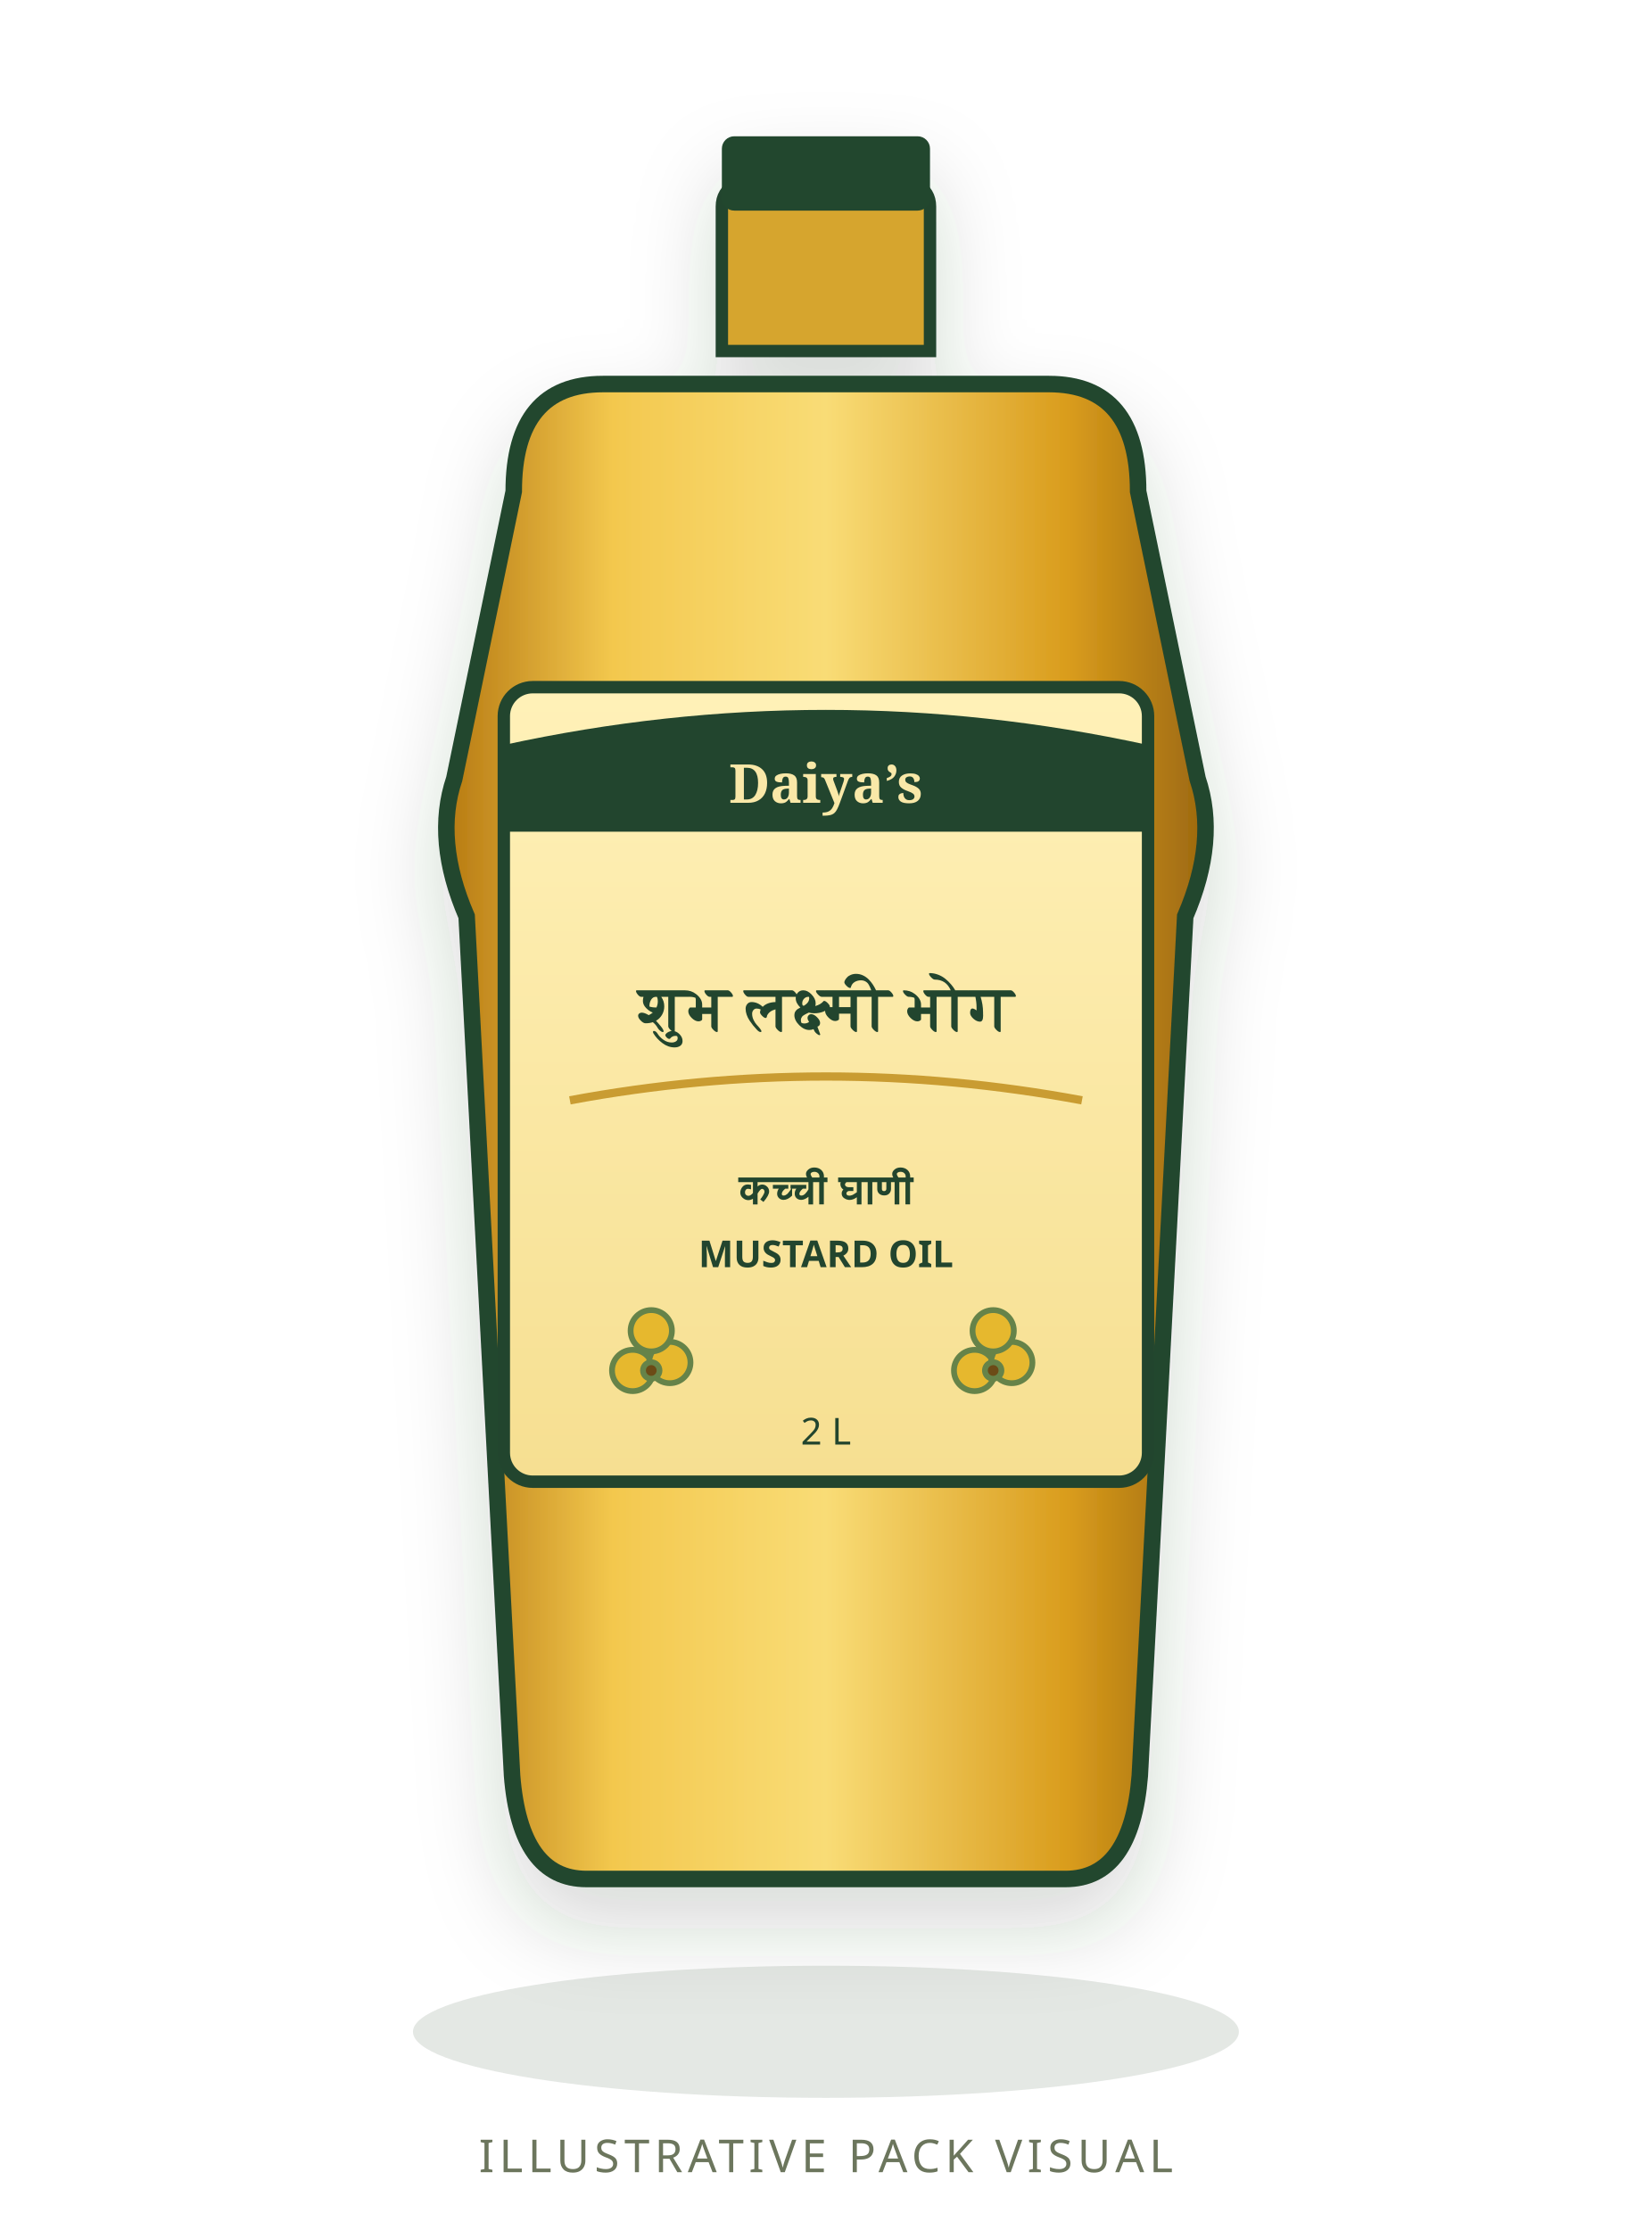
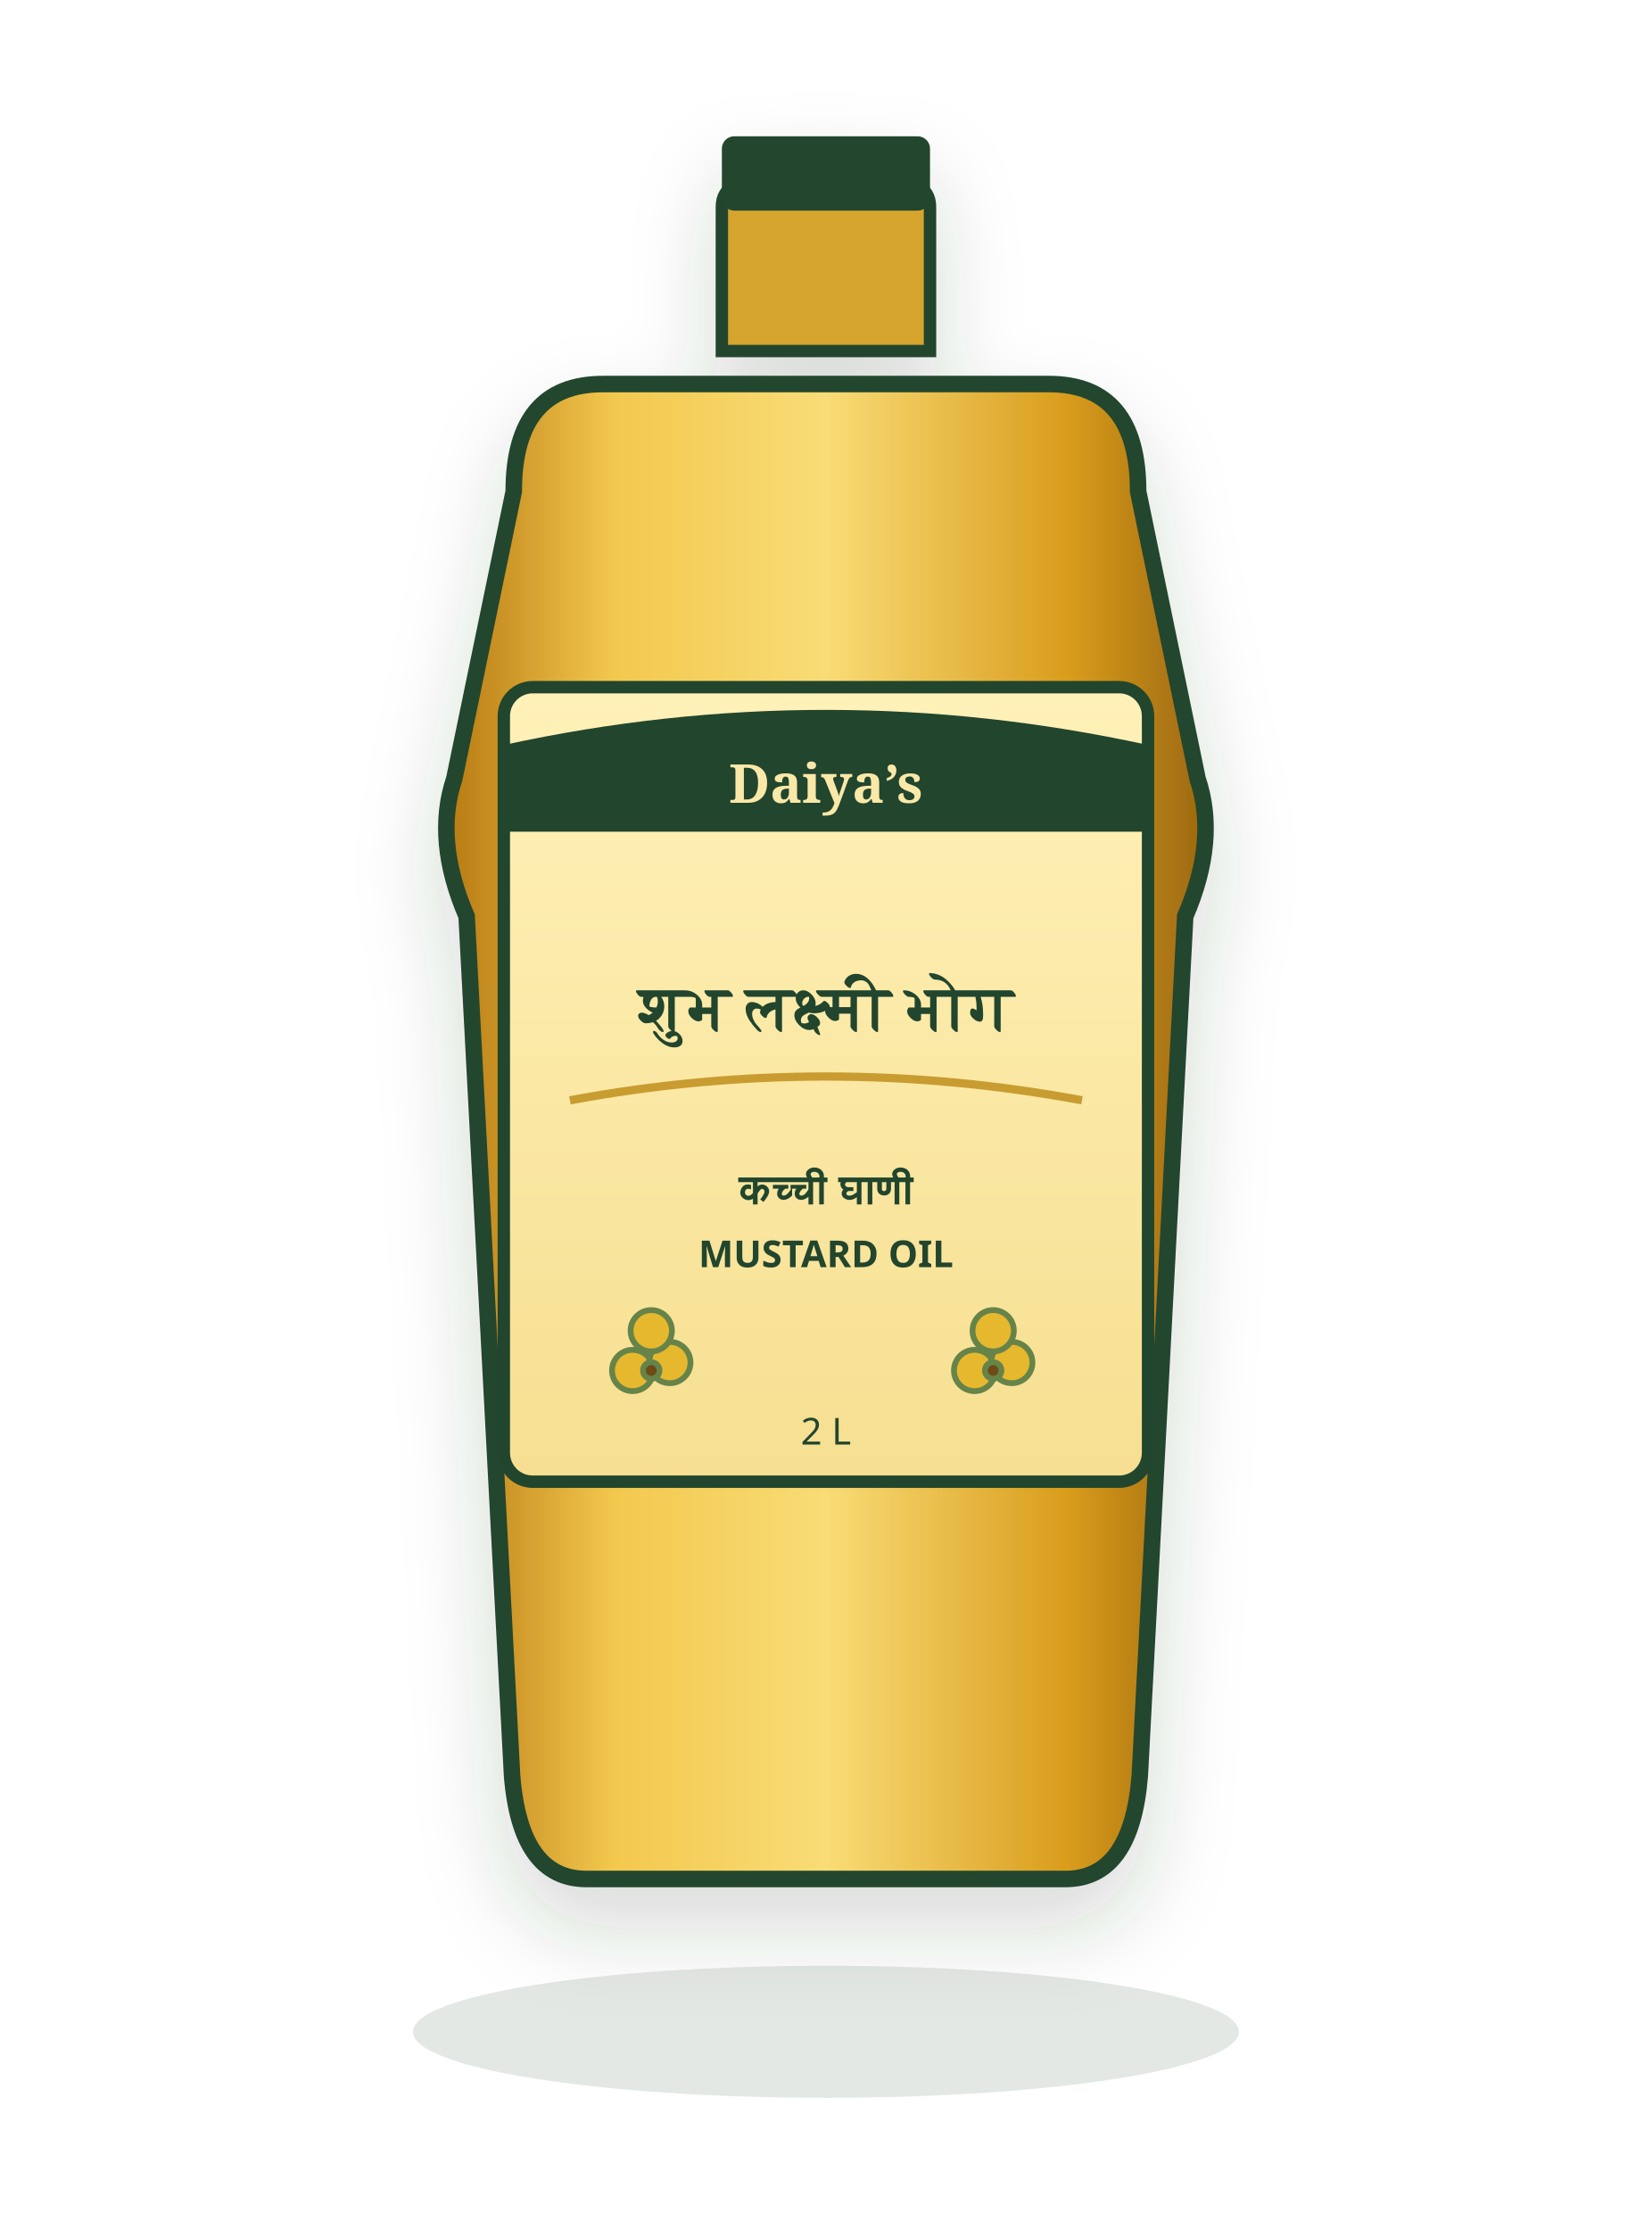
<svg xmlns="http://www.w3.org/2000/svg" width="400" height="540" viewBox="0 0 400 540" role="img" aria-labelledby="title desc">
  <defs>
    <linearGradient id="oil" x1="0" x2="1">
      <stop stop-color="#b77a12" />
      <stop offset=".22" stop-color="#f3c84e" />
      <stop offset=".5" stop-color="#f9dc76" />
      <stop offset=".82" stop-color="#d99c1c" />
      <stop offset="1" stop-color="#9c6810" />
    </linearGradient>
    <linearGradient id="metal" x1="0" x2="1">
      <stop stop-color="#b7a66b" />
      <stop offset=".25" stop-color="#f7edc7" />
      <stop offset=".55" stop-color="#e7dba9" />
      <stop offset="1" stop-color="#a69a67" />
    </linearGradient>
    <linearGradient id="label" x1="0" x2="0" y1="0" y2="1">
      <stop stop-color="#fff1b8" />
      <stop offset="1" stop-color="#f6df91" />
    </linearGradient>
    <filter id="shadow" x="-40%" y="-20%" width="180%" height="160%">
      <feDropShadow dx="0" dy="10" stdDeviation="10" flood-color="#233b27" flood-opacity=".18" />
    </filter>
  </defs>
  <ellipse cx="200" cy="492" rx="100" ry="16" fill="#314c31" opacity=".13" />
  <g filter="url(#shadow)">
    <path d="M174.8 85 L174.8 50 Q174.8 43 187.4 43 L212.6 43 Q225.2 43 225.2 50 L225.2 85 Z" fill="#d6a52d" stroke="#23452e" stroke-width="3" />
    <rect x="174.8" y="33" width="50.4" height="18" rx="3" fill="#24472e" />
    <path d="M146 93 Q124.4 93 124.4 119 L110 188.6 Q105 203.4 113 221.9 L124 430 Q126 455 142 455 H258 Q274 455 276 430 L287 221.9 Q295 203.4 290 188.6 L275.6 119 Q275.6 93 254 93 Z" fill="url(#oil)" stroke="#24472e" stroke-width="4" />
    <rect x="122" y="166.4" width="156" height="192.4" rx="7" fill="url(#label)" stroke="#23452e" stroke-width="3" />
    <path d="M122 180.4 Q200 163.4 278 180.4 V201.4 H122 Z" fill="#23452e" />
    <text x="200" y="194.4" text-anchor="middle" font-family="Georgia,serif" font-size="13" font-weight="bold" fill="#f9e8a8">Daiya’s</text>
    <text x="200" y="249.132" text-anchor="middle" font-family="serif" font-size="15" font-weight="bold" fill="#23452e">शुभ लक्ष्मी भोग</text>
    <path d="M138 266.448 Q200 254.904 262 266.448" fill="none" stroke="#c99c31" stroke-width="2" />
    <text x="200" y="291.46" text-anchor="middle" font-family="sans-serif" font-size="10" font-weight="bold" fill="#23452e">कच्ची घाणी</text>
    <text x="200" y="306.852" text-anchor="middle" font-family="sans-serif" font-size="9" font-weight="bold" fill="#23452e">MUSTARD OIL</text>
    <g fill="#e6b82f" stroke="#668348" stroke-width="1.4">
      <circle cx="153.2" cy="331.864" r="5" />
      <circle cx="162.2" cy="329.94" r="5" />
      <circle cx="157.7" cy="322.244" r="5" />
      <circle cx="157.7" cy="331.864" r="2" fill="#6c4b17" />
      <circle cx="236" cy="331.864" r="5" />
      <circle cx="245" cy="329.94" r="5" />
      <circle cx="240.5" cy="322.244" r="5" />
      <circle cx="240.5" cy="331.864" r="2" fill="#6c4b17" />
    </g>
    <text x="200" y="349.8" text-anchor="middle" font-family="sans-serif" font-size="9" fill="#23452e">2 L</text>
  </g>
-   <text x="200" y="526" text-anchor="middle" font-family="sans-serif" font-size="11" letter-spacing="1.2" fill="#6c765d">ILLUSTRATIVE PACK VISUAL</text>
</svg>
